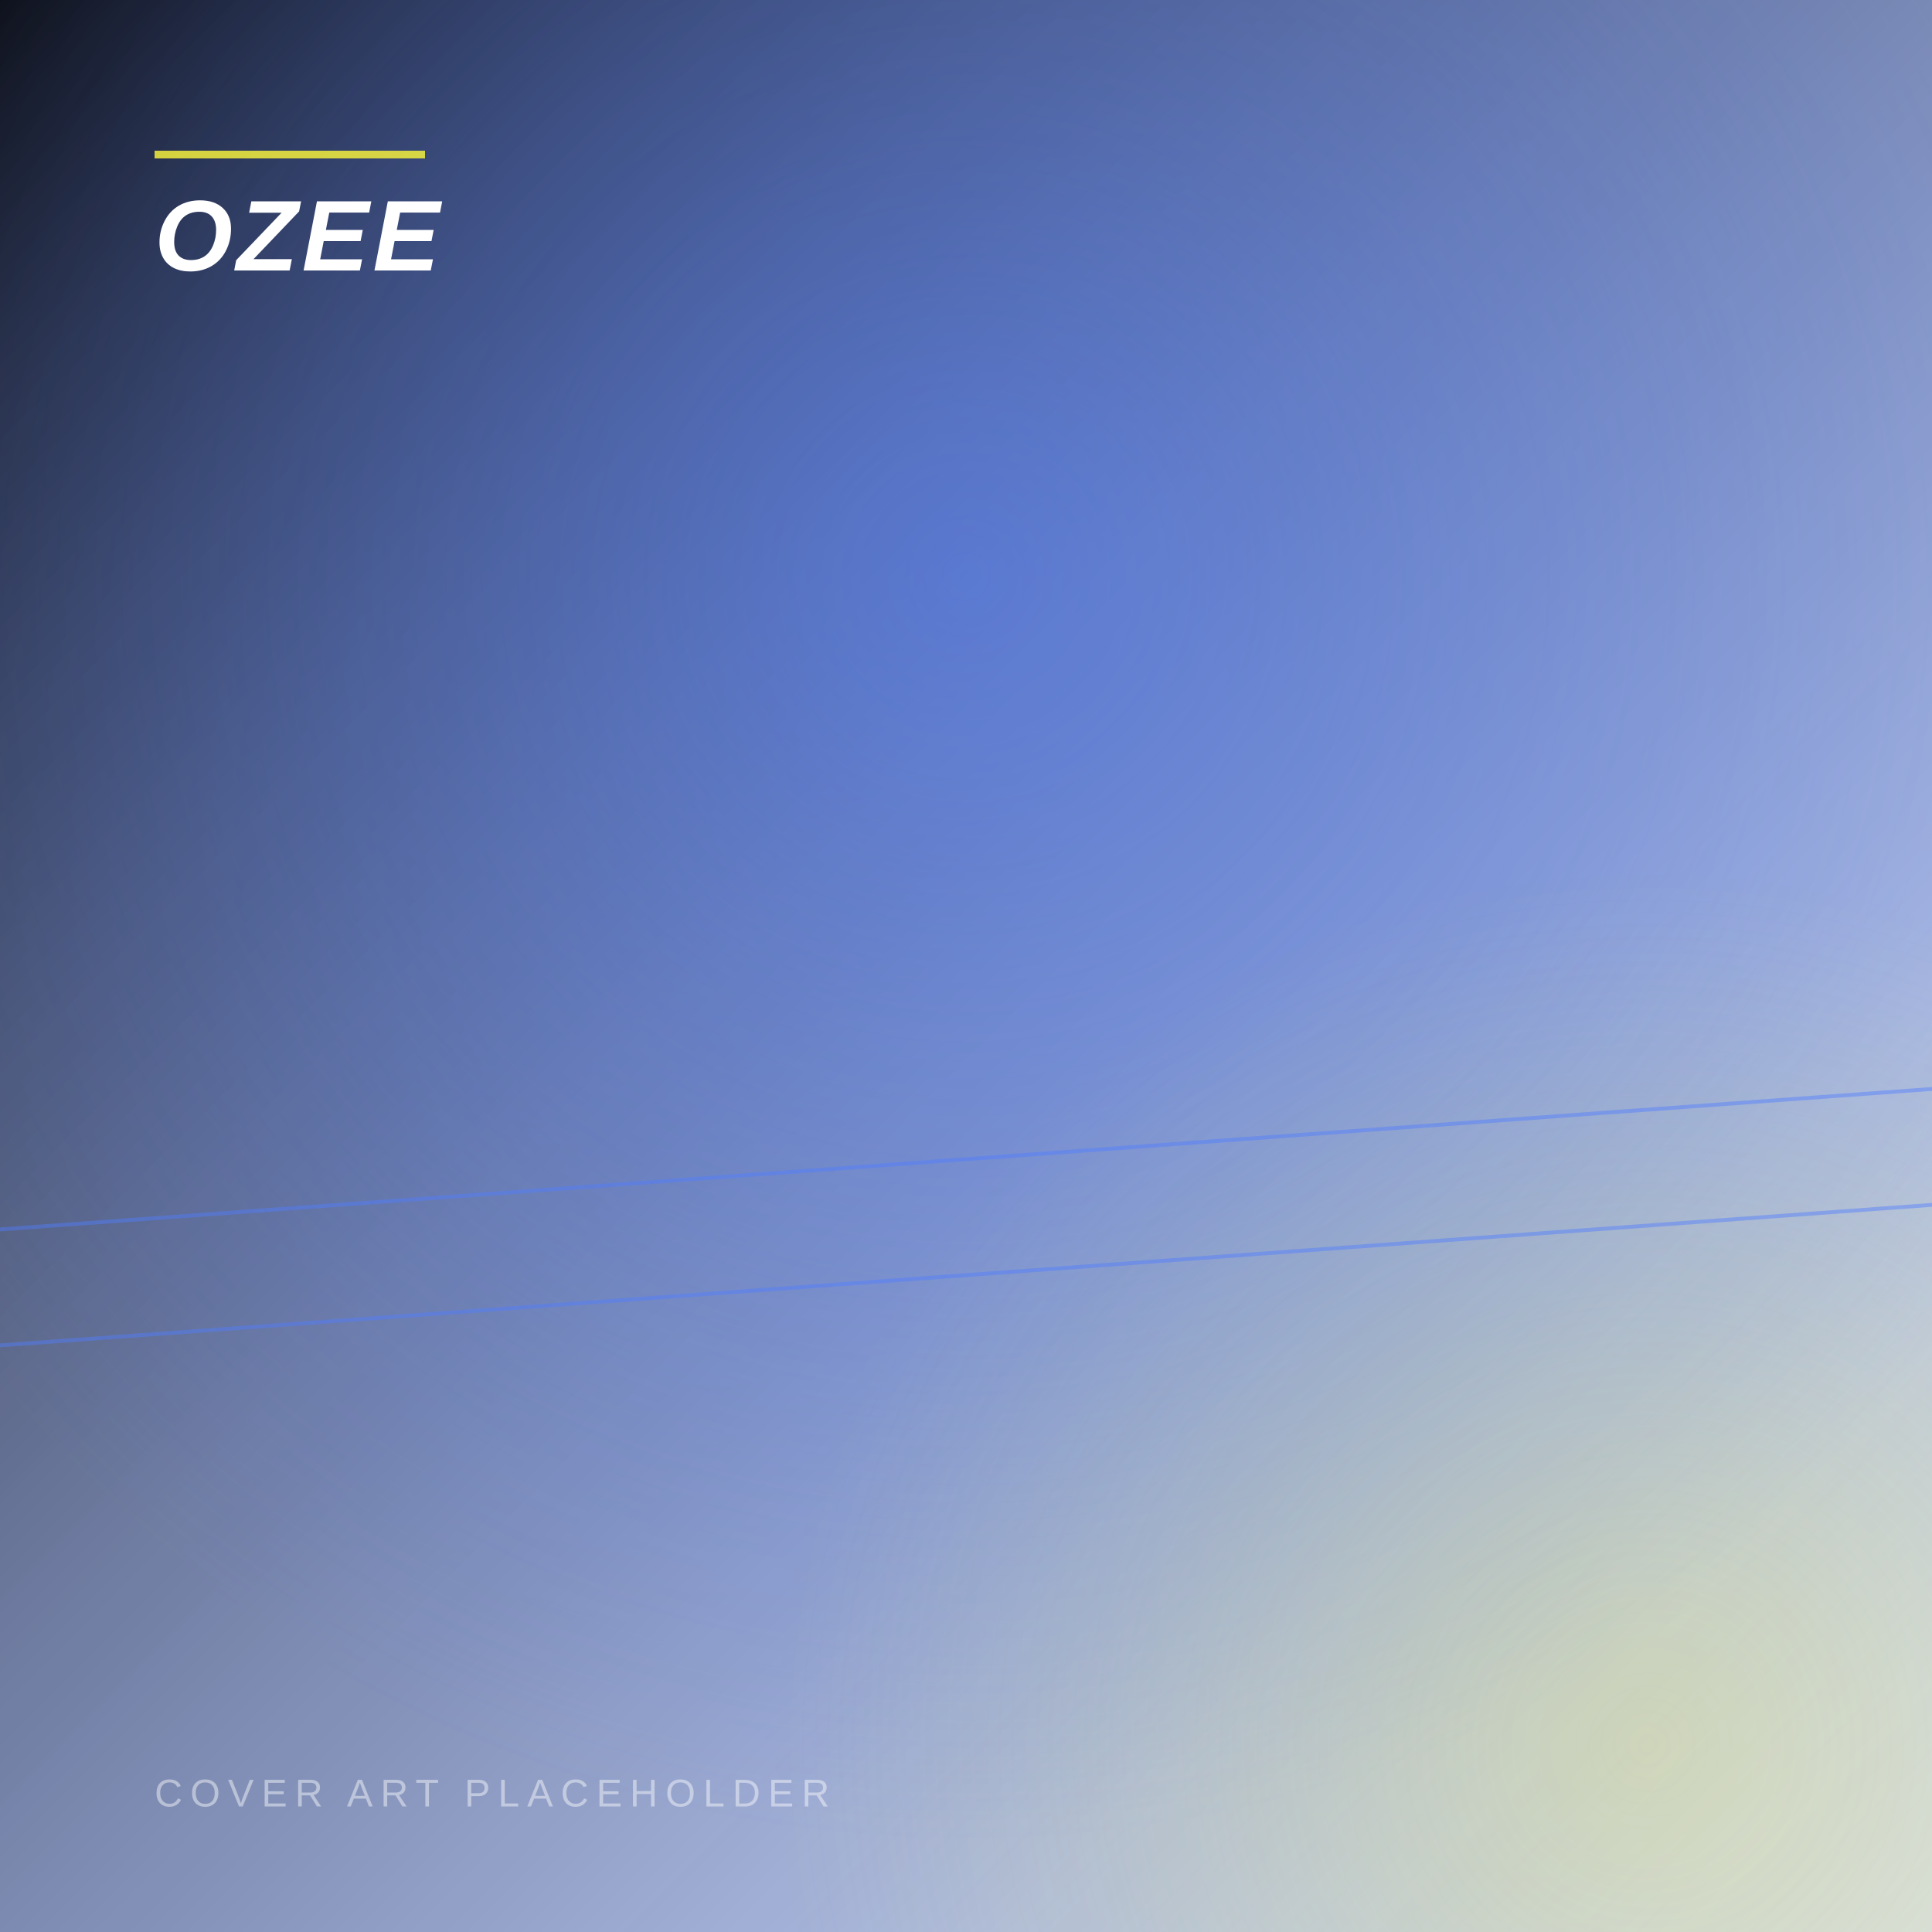
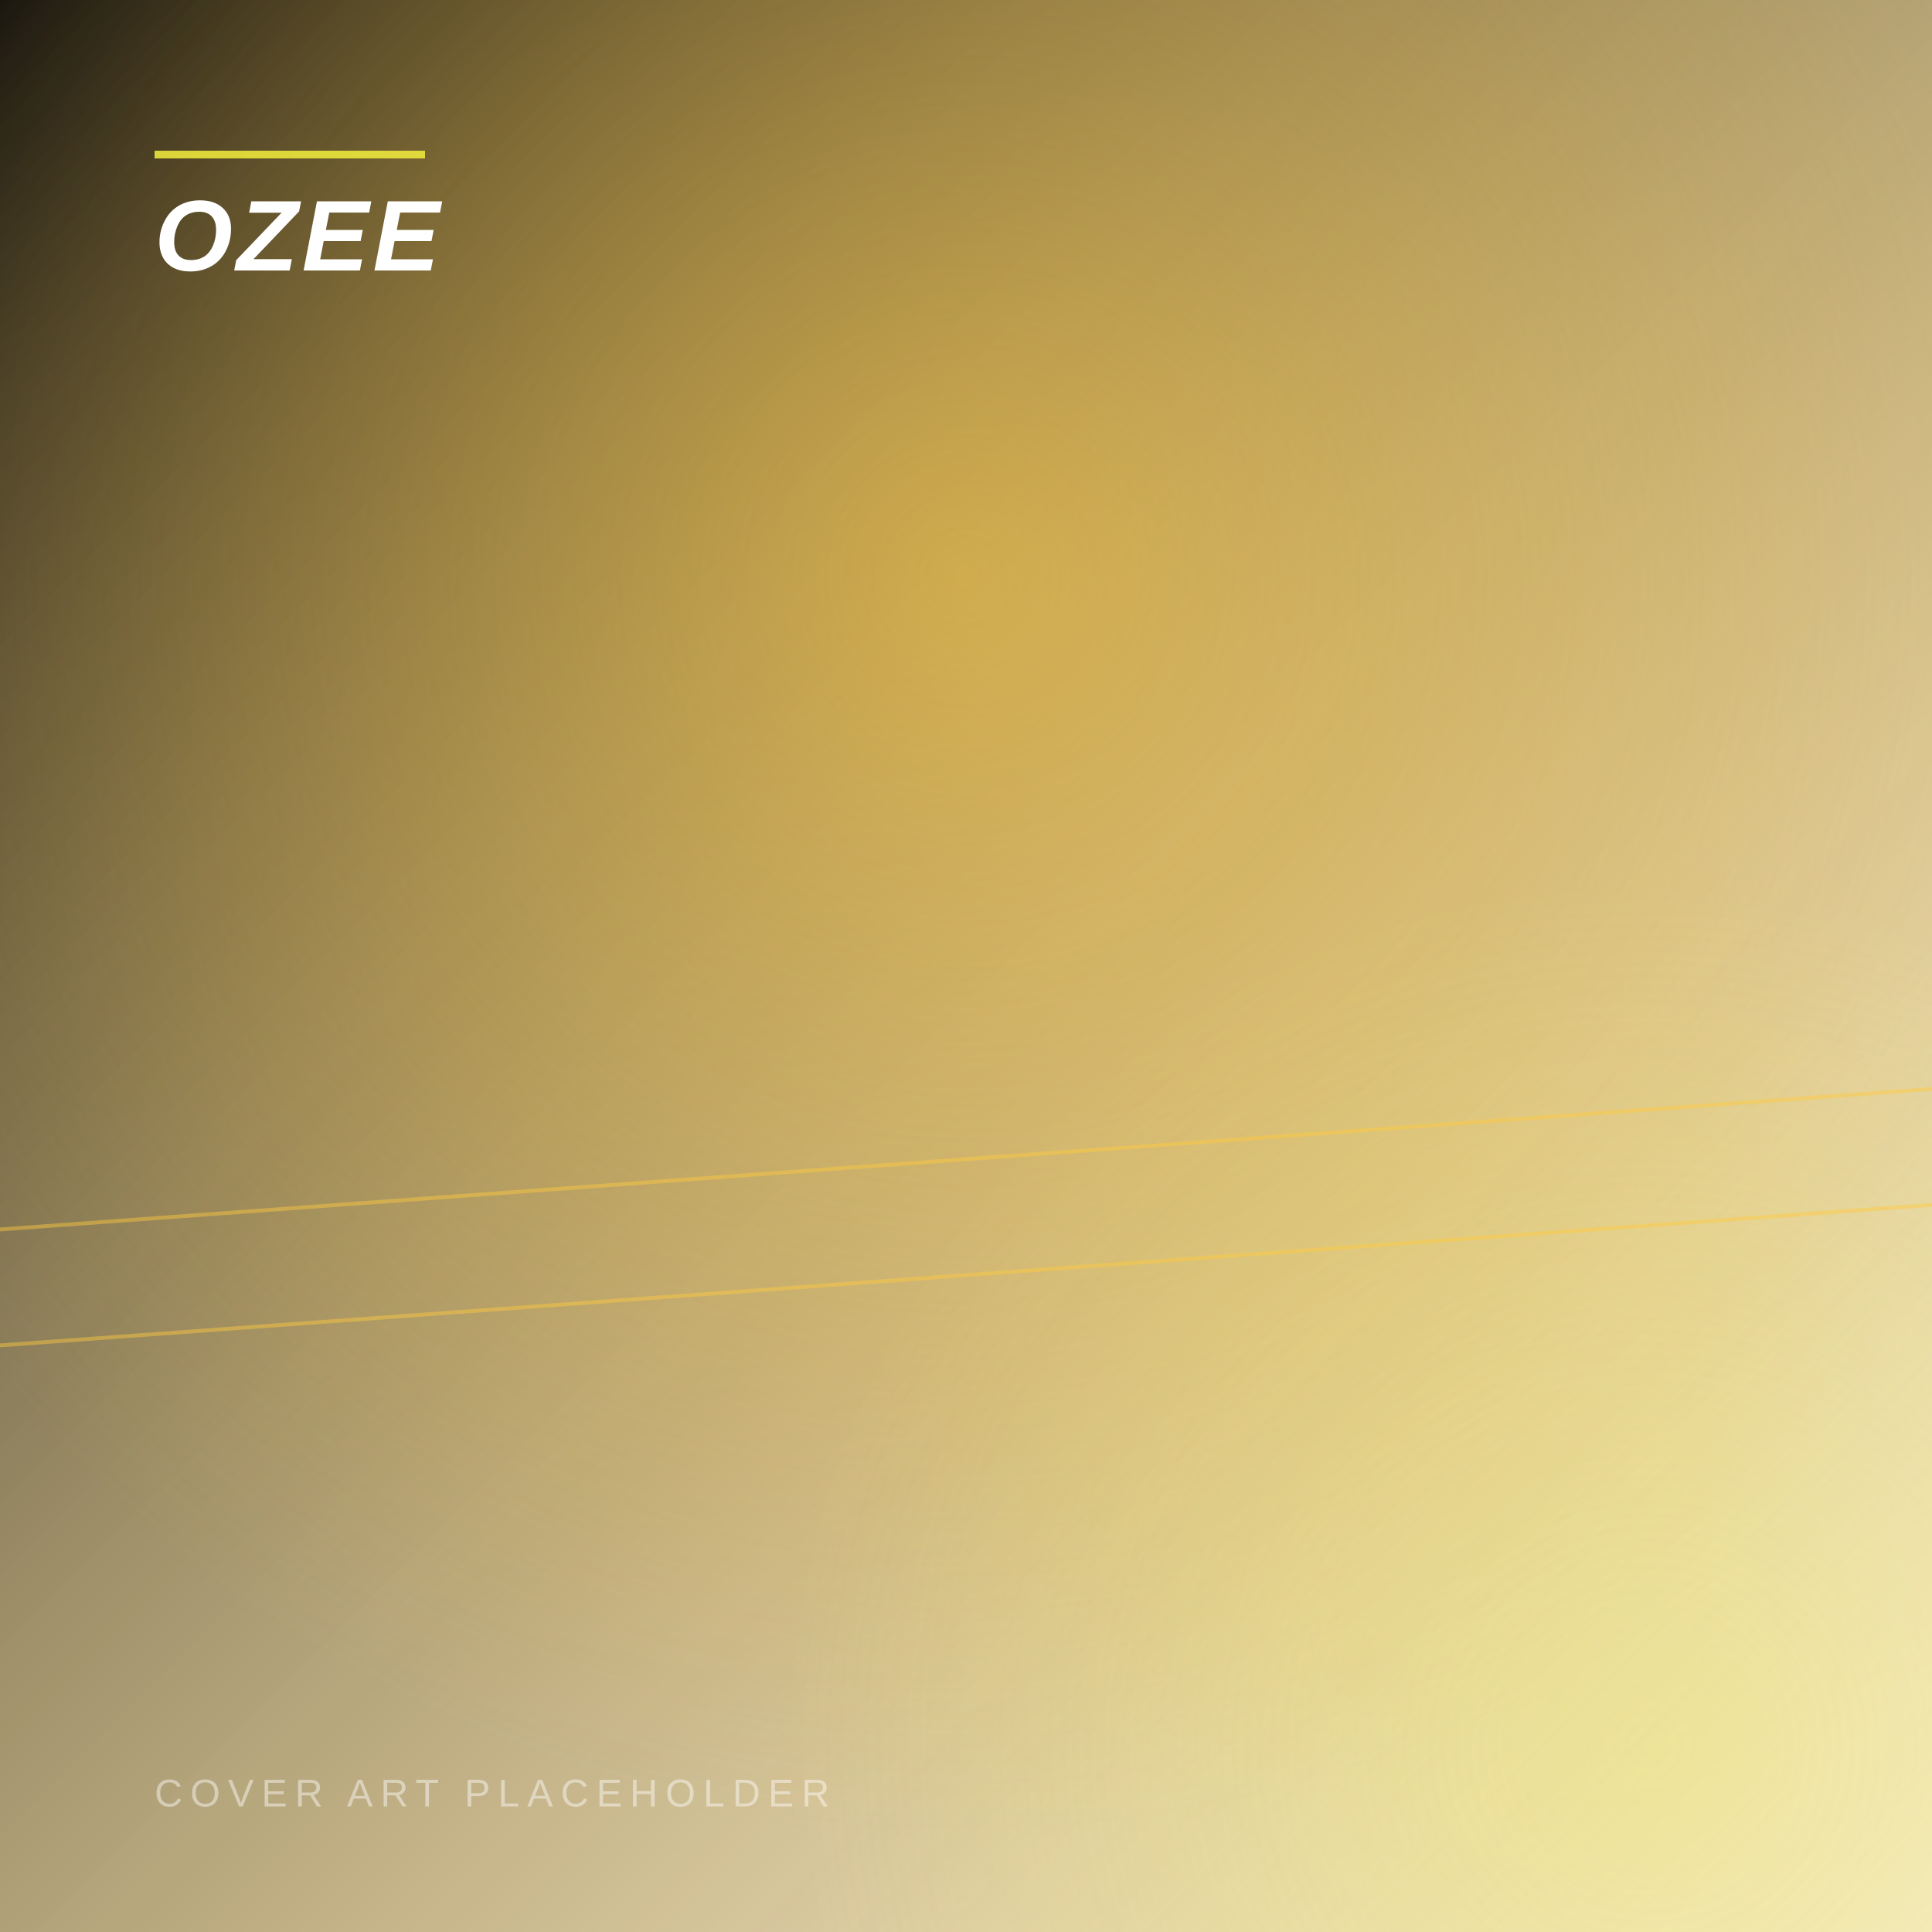
<svg xmlns="http://www.w3.org/2000/svg" viewBox="0 0 1000 1000" width="1000" height="1000">
  <defs>
    <linearGradient id="bg" x1="0" y1="0" x2="1" y2="1">
      <stop offset="0" stop-color="#0a0a0c" />
-       <stop offset="1" stop-color="#4f7dff2e" />
+       <stop offset="1" stop-color="#ffc93d2e" />
    </linearGradient>
    <radialGradient id="glow" cx="50%" cy="30%" r="65%">
-       <stop offset="0" stop-color="#4f7dff" stop-opacity="0.55" />
-       <stop offset="1" stop-color="#4f7dff" stop-opacity="0" />
+       <stop offset="0" stop-color="#ffc93d" stop-opacity="0.55" />
+       <stop offset="1" stop-color="#ffc93d" stop-opacity="0" />
    </radialGradient>
    <radialGradient id="glowBrand" cx="85%" cy="90%" r="45%">
      <stop offset="0" stop-color="#f3ef3d" stop-opacity="0.28" />
      <stop offset="1" stop-color="#f3ef3d" stop-opacity="0" />
    </radialGradient>
  </defs>
  <rect width="1000" height="1000" fill="url(#bg)" />
  <rect width="1000" height="1000" fill="url(#glow)" />
  <rect width="1000" height="1000" fill="url(#glowBrand)" />
-   <g opacity="0.45" stroke="#4f7dff" stroke-width="2">
+   <g opacity="0.45" stroke="#ffc93d" stroke-width="2">
    <path d="M-50 640 L1050 560" />
    <path d="M-50 700 L1050 620" />
  </g>
  <line x1="80" y1="80" x2="220" y2="80" stroke="#f3ef3d" stroke-width="4" opacity="0.85" />
  <text x="80" y="140" font-family="Arial, sans-serif" font-weight="900" font-style="italic" font-size="52" letter-spacing="2" fill="#ffffff">OZEE</text>
  <text x="80" y="935" font-family="Arial, sans-serif" font-weight="400" font-size="20" letter-spacing="4" fill="#ffffff" opacity="0.45">COVER ART PLACEHOLDER</text>
</svg>
